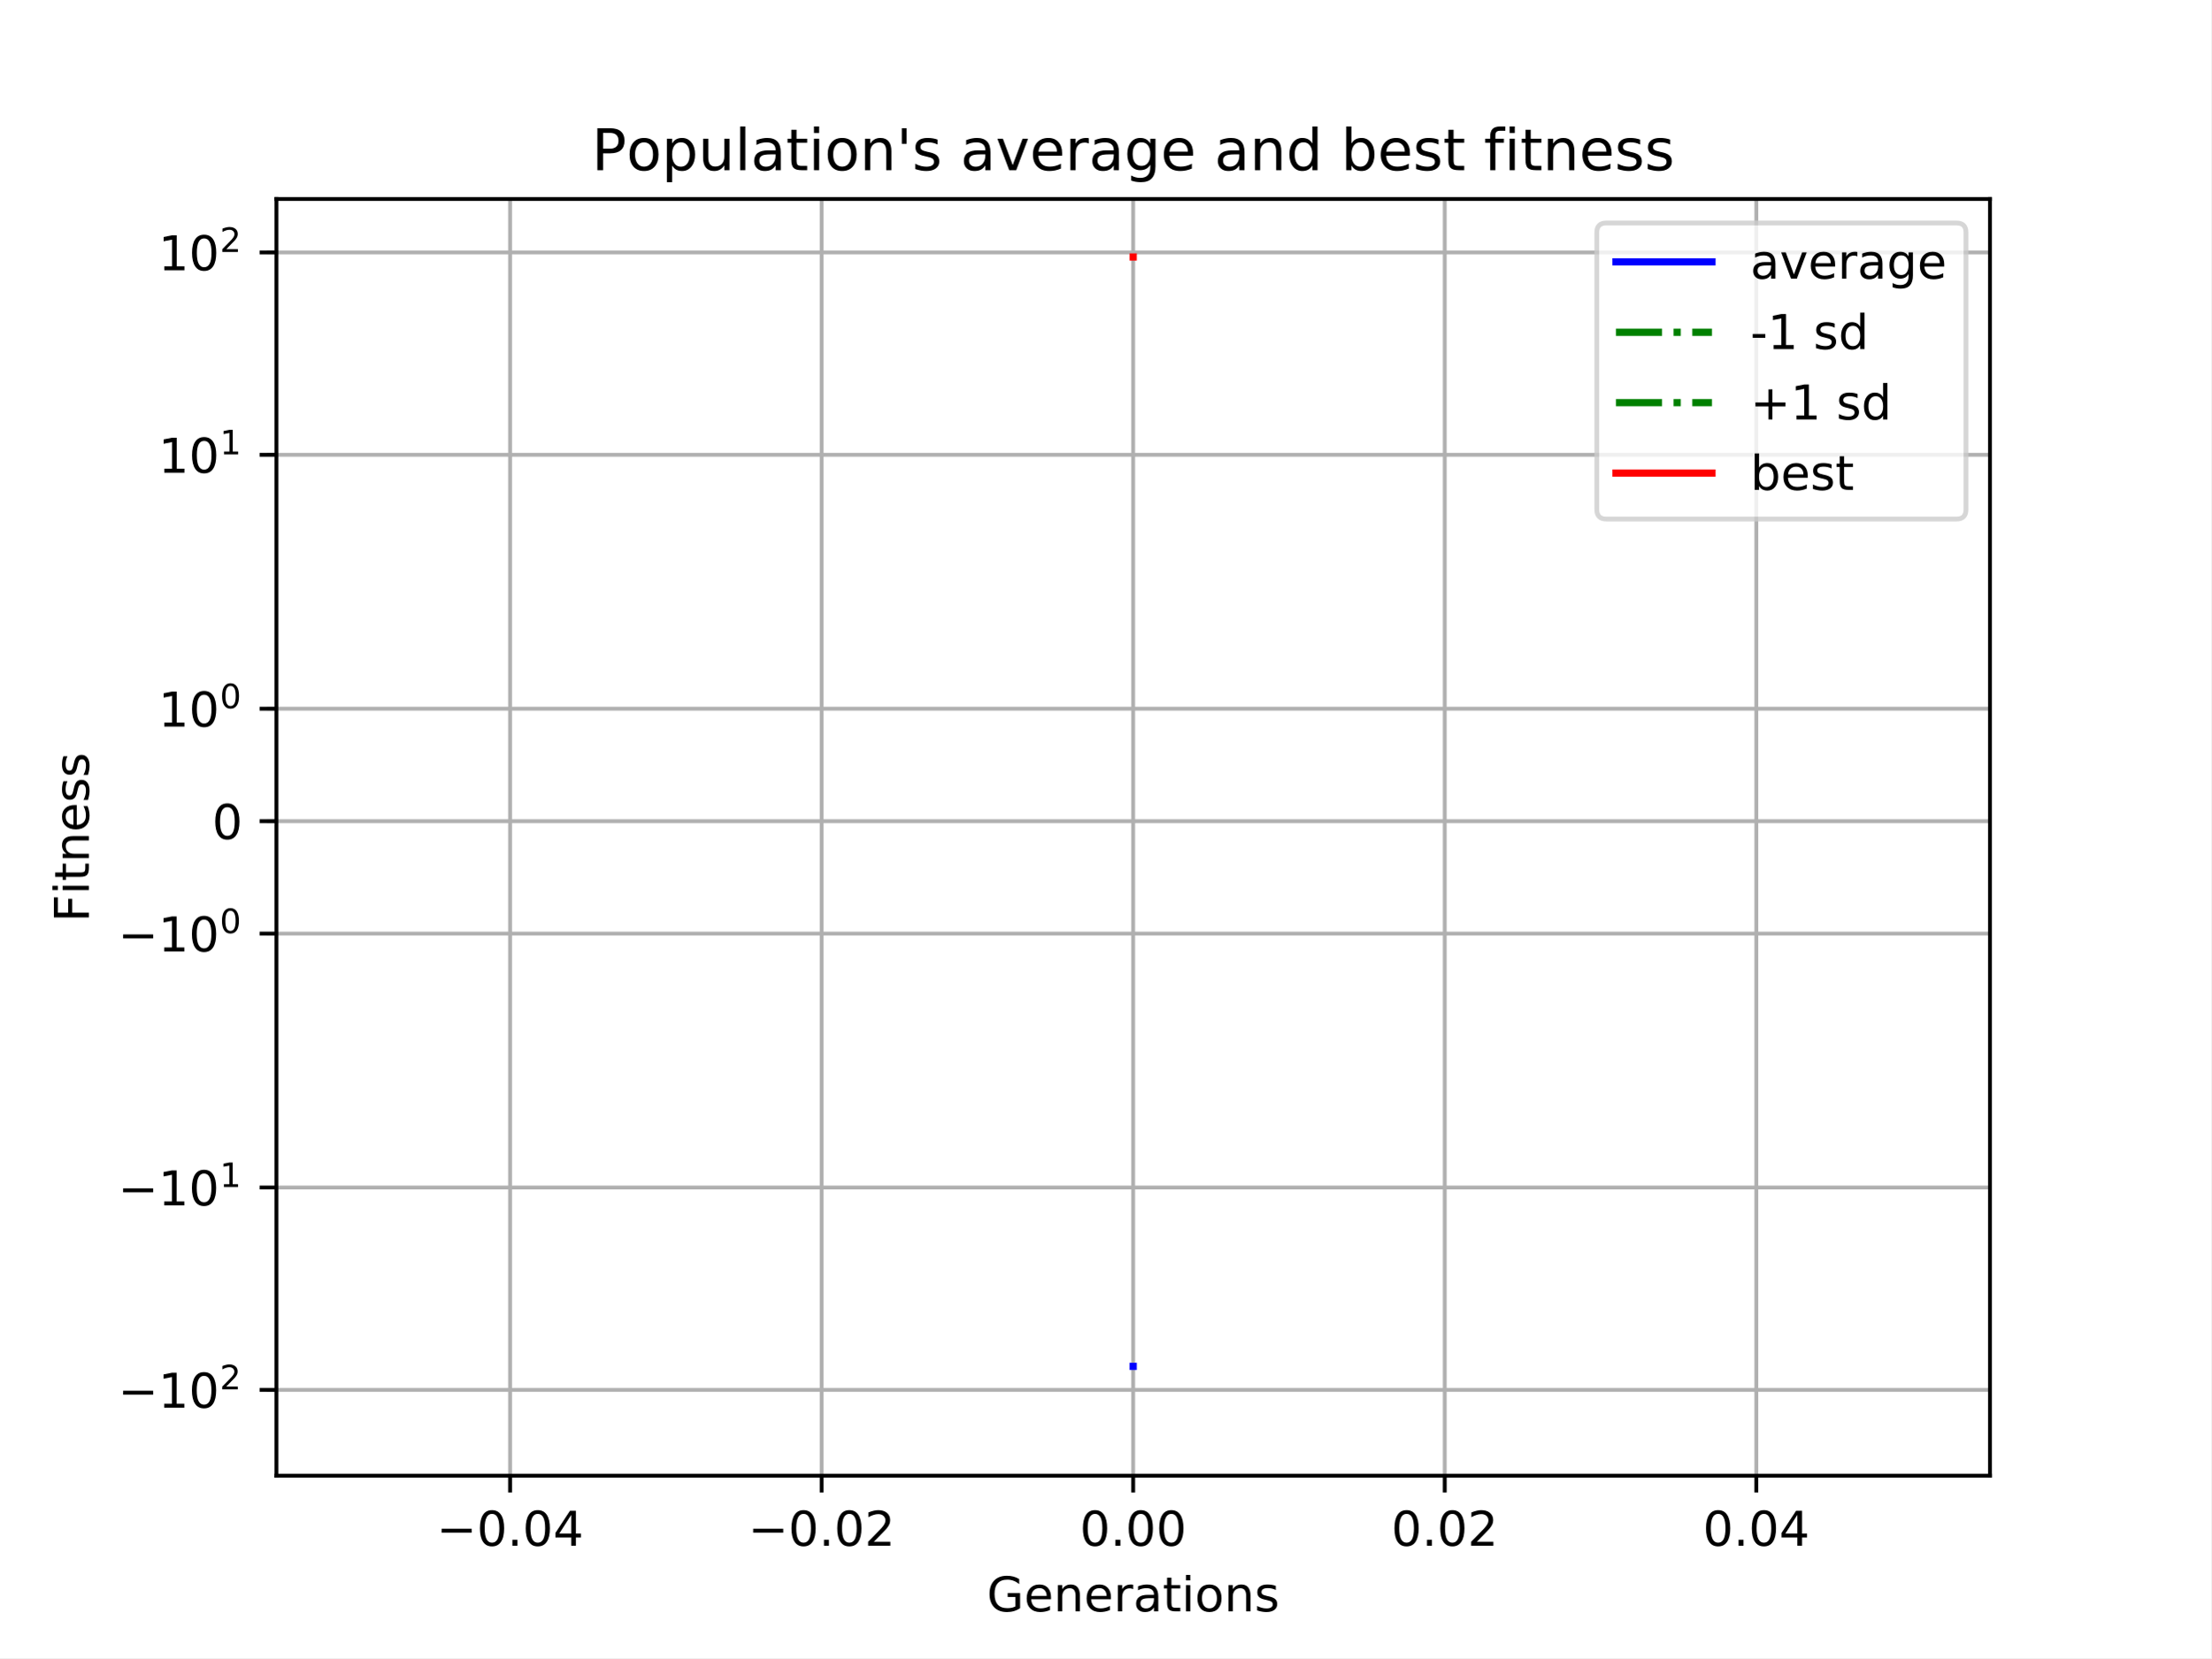
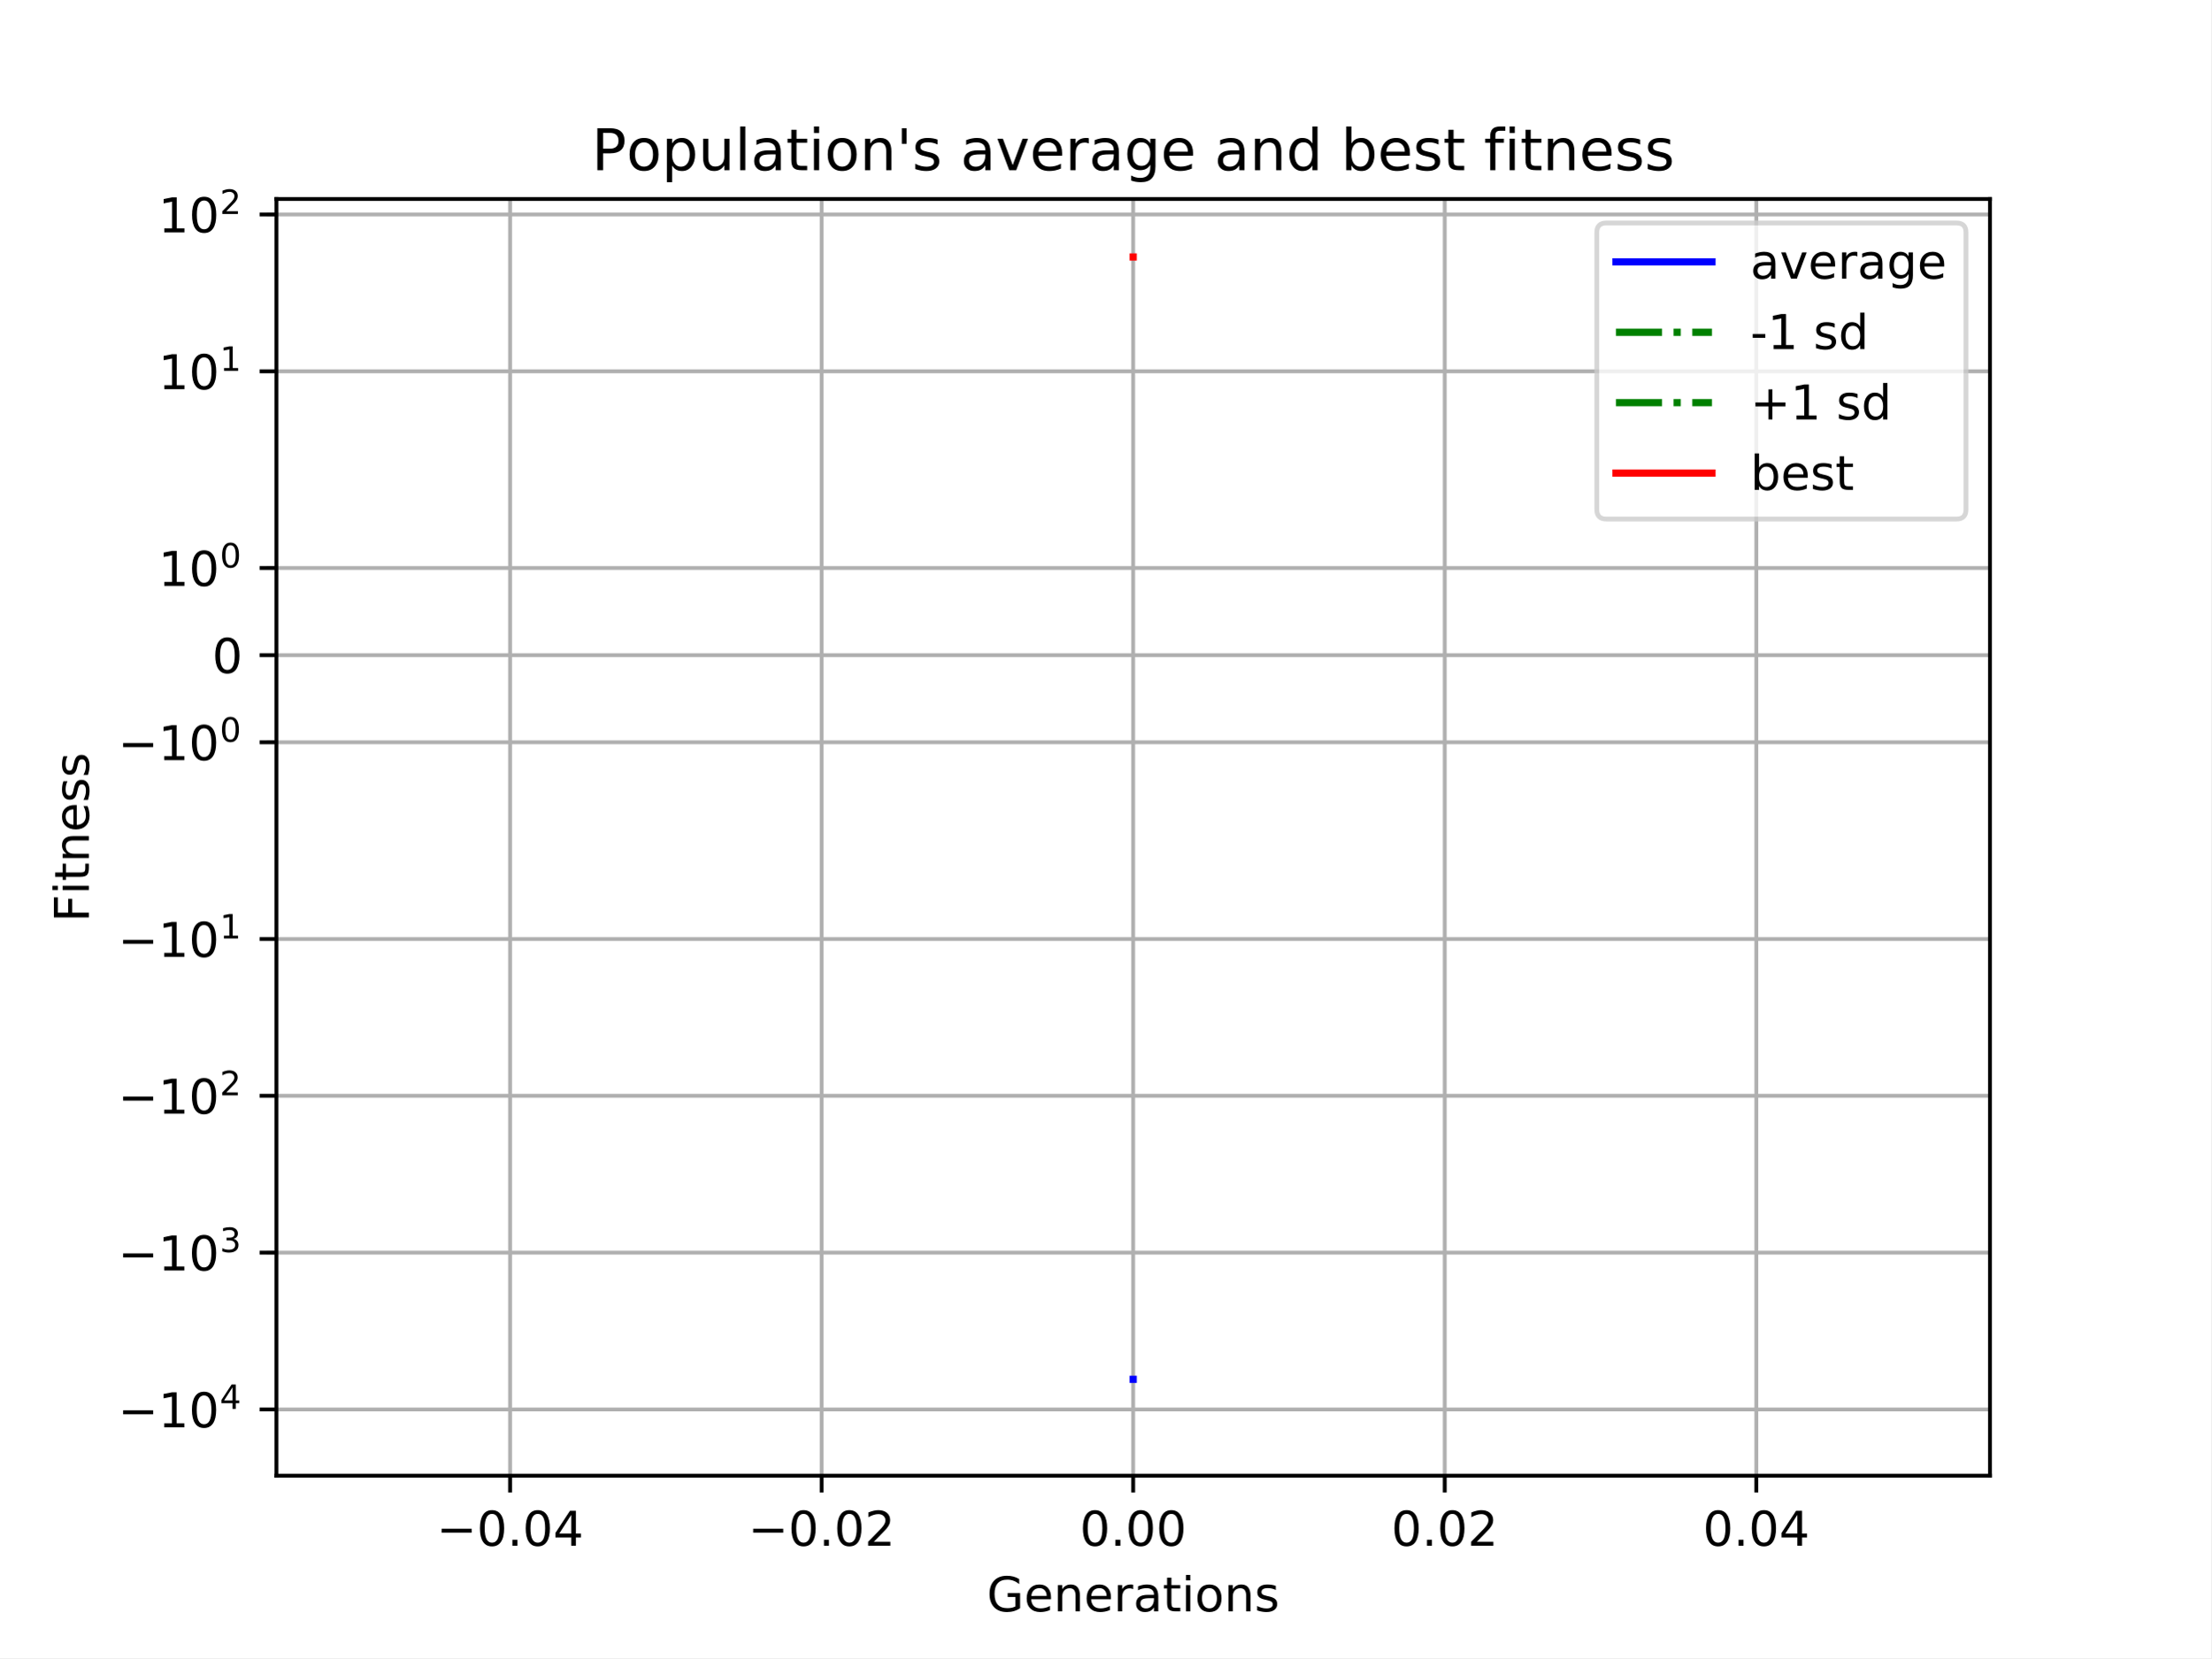
<svg xmlns="http://www.w3.org/2000/svg" xmlns:xlink="http://www.w3.org/1999/xlink" height="345.6pt" version="1.1" viewBox="0 0 460.8 345.6" width="460.8pt">
  <defs>
    <style type="text/css">
*{stroke-linecap:butt;stroke-linejoin:round;}
  </style>
  </defs>
  <g id="figure_1">
    <g id="patch_1">
      <path d="M 0 345.6  L 460.8 345.6  L 460.8 0  L 0 0  z " style="fill:#ffffff;" />
    </g>
    <g id="axes_1">
      <g id="patch_2">
        <path d="M 57.6 307.584  L 414.72 307.584  L 414.72 41.472  L 57.6 41.472  z " style="fill:#ffffff;" />
      </g>
      <g id="matplotlib.axis_1">
        <g id="xtick_1">
          <g id="line2d_1">
-             <path clip-path="url(#p32271a3a49)" d="M 106.298 307.584  L 106.298 41.472  " style="fill:none;stroke:#b0b0b0;stroke-linecap:square;stroke-width:0.8;" />
+             <path clip-path="url(#p9d038657a2)" d="M 106.298 307.584  L 106.298 41.472  " style="fill:none;stroke:#b0b0b0;stroke-linecap:square;stroke-width:0.8;" />
          </g>
          <g id="line2d_2">
            <defs>
-               <path d="M 0 0  L 0 3.5  " id="m34888867b9" style="stroke:#000000;stroke-width:0.8;" />
-             </defs>
-             <g>
-               <use style="stroke:#000000;stroke-width:0.8;" x="106.298" xlink:href="#m34888867b9" y="307.584" />
+               <path d="M 0 0  L 0 3.5  " id="m9d719c299d" style="stroke:#000000;stroke-width:0.8;" />
+             </defs>
+             <g>
+               <use style="stroke:#000000;stroke-width:0.8;" x="106.298" xlink:href="#m9d719c299d" y="307.584" />
            </g>
          </g>
          <g id="text_1">
            <defs>
              <path d="M 10.594 35.5  L 73.188 35.5  L 73.188 27.203  L 10.594 27.203  z " id="DejaVuSans-2212" />
              <path d="M 31.781 66.406  Q 24.172 66.406 20.328 58.906  Q 16.5 51.422 16.5 36.375  Q 16.5 21.391 20.328 13.891  Q 24.172 6.391 31.781 6.391  Q 39.453 6.391 43.281 13.891  Q 47.125 21.391 47.125 36.375  Q 47.125 51.422 43.281 58.906  Q 39.453 66.406 31.781 66.406  z M 31.781 74.219  Q 44.047 74.219 50.516 64.516  Q 56.984 54.828 56.984 36.375  Q 56.984 17.969 50.516 8.266  Q 44.047 -1.422 31.781 -1.422  Q 19.531 -1.422 13.062 8.266  Q 6.594 17.969 6.594 36.375  Q 6.594 54.828 13.062 64.516  Q 19.531 74.219 31.781 74.219  z " id="DejaVuSans-30" />
              <path d="M 10.688 12.406  L 21 12.406  L 21 0  L 10.688 0  z " id="DejaVuSans-2e" />
              <path d="M 37.797 64.312  L 12.891 25.391  L 37.797 25.391  z M 35.203 72.906  L 47.609 72.906  L 47.609 25.391  L 58.016 25.391  L 58.016 17.188  L 47.609 17.188  L 47.609 0  L 37.797 0  L 37.797 17.188  L 4.891 17.188  L 4.891 26.703  z " id="DejaVuSans-34" />
            </defs>
            <g transform="translate(90.97553 322.1824)scale(0.1 -0.1)">
              <use xlink:href="#DejaVuSans-2212" />
              <use x="83.789" xlink:href="#DejaVuSans-30" />
              <use x="147.412" xlink:href="#DejaVuSans-2e" />
              <use x="179.199" xlink:href="#DejaVuSans-30" />
              <use x="242.822" xlink:href="#DejaVuSans-34" />
            </g>
          </g>
        </g>
        <g id="xtick_2">
          <g id="line2d_3">
-             <path clip-path="url(#p32271a3a49)" d="M 171.229 307.584  L 171.229 41.472  " style="fill:none;stroke:#b0b0b0;stroke-linecap:square;stroke-width:0.8;" />
+             <path clip-path="url(#p9d038657a2)" d="M 171.229 307.584  L 171.229 41.472  " style="fill:none;stroke:#b0b0b0;stroke-linecap:square;stroke-width:0.8;" />
          </g>
          <g id="line2d_4">
            <g>
-               <use style="stroke:#000000;stroke-width:0.8;" x="171.229" xlink:href="#m34888867b9" y="307.584" />
+               <use style="stroke:#000000;stroke-width:0.8;" x="171.229" xlink:href="#m9d719c299d" y="307.584" />
            </g>
          </g>
          <g id="text_2">
            <defs>
              <path d="M 19.188 8.297  L 53.609 8.297  L 53.609 0  L 7.328 0  L 7.328 8.297  Q 12.938 14.109 22.625 23.891  Q 32.328 33.688 34.812 36.531  Q 39.547 41.844 41.422 45.531  Q 43.312 49.219 43.312 52.781  Q 43.312 58.594 39.234 62.25  Q 35.156 65.922 28.609 65.922  Q 23.969 65.922 18.812 64.312  Q 13.672 62.703 7.812 59.422  L 7.812 69.391  Q 13.766 71.781 18.938 73  Q 24.125 74.219 28.422 74.219  Q 39.75 74.219 46.484 68.547  Q 53.219 62.891 53.219 53.422  Q 53.219 48.922 51.531 44.891  Q 49.859 40.875 45.406 35.406  Q 44.188 33.984 37.641 27.219  Q 31.109 20.453 19.188 8.297  z " id="DejaVuSans-32" />
            </defs>
            <g transform="translate(155.9064 322.1824)scale(0.1 -0.1)">
              <use xlink:href="#DejaVuSans-2212" />
              <use x="83.789" xlink:href="#DejaVuSans-30" />
              <use x="147.412" xlink:href="#DejaVuSans-2e" />
              <use x="179.199" xlink:href="#DejaVuSans-30" />
              <use x="242.822" xlink:href="#DejaVuSans-32" />
            </g>
          </g>
        </g>
        <g id="xtick_3">
          <g id="line2d_5">
-             <path clip-path="url(#p32271a3a49)" d="M 236.16 307.584  L 236.16 41.472  " style="fill:none;stroke:#b0b0b0;stroke-linecap:square;stroke-width:0.8;" />
+             <path clip-path="url(#p9d038657a2)" d="M 236.16 307.584  L 236.16 41.472  " style="fill:none;stroke:#b0b0b0;stroke-linecap:square;stroke-width:0.8;" />
          </g>
          <g id="line2d_6">
            <g>
-               <use style="stroke:#000000;stroke-width:0.8;" x="236.16" xlink:href="#m34888867b9" y="307.584" />
+               <use style="stroke:#000000;stroke-width:0.8;" x="236.16" xlink:href="#m9d719c299d" y="307.584" />
            </g>
          </g>
          <g id="text_3">
            <g transform="translate(225.0272 322.1824)scale(0.1 -0.1)">
              <use xlink:href="#DejaVuSans-30" />
              <use x="63.623" xlink:href="#DejaVuSans-2e" />
              <use x="95.41" xlink:href="#DejaVuSans-30" />
              <use x="159.033" xlink:href="#DejaVuSans-30" />
            </g>
          </g>
        </g>
        <g id="xtick_4">
          <g id="line2d_7">
-             <path clip-path="url(#p32271a3a49)" d="M 301.091 307.584  L 301.091 41.472  " style="fill:none;stroke:#b0b0b0;stroke-linecap:square;stroke-width:0.8;" />
+             <path clip-path="url(#p9d038657a2)" d="M 301.091 307.584  L 301.091 41.472  " style="fill:none;stroke:#b0b0b0;stroke-linecap:square;stroke-width:0.8;" />
          </g>
          <g id="line2d_8">
            <g>
-               <use style="stroke:#000000;stroke-width:0.8;" x="301.091" xlink:href="#m34888867b9" y="307.584" />
+               <use style="stroke:#000000;stroke-width:0.8;" x="301.091" xlink:href="#m9d719c299d" y="307.584" />
            </g>
          </g>
          <g id="text_4">
            <g transform="translate(289.9581 322.1824)scale(0.1 -0.1)">
              <use xlink:href="#DejaVuSans-30" />
              <use x="63.623" xlink:href="#DejaVuSans-2e" />
              <use x="95.41" xlink:href="#DejaVuSans-30" />
              <use x="159.033" xlink:href="#DejaVuSans-32" />
            </g>
          </g>
        </g>
        <g id="xtick_5">
          <g id="line2d_9">
-             <path clip-path="url(#p32271a3a49)" d="M 366.022 307.584  L 366.022 41.472  " style="fill:none;stroke:#b0b0b0;stroke-linecap:square;stroke-width:0.8;" />
+             <path clip-path="url(#p9d038657a2)" d="M 366.022 307.584  L 366.022 41.472  " style="fill:none;stroke:#b0b0b0;stroke-linecap:square;stroke-width:0.8;" />
          </g>
          <g id="line2d_10">
            <g>
-               <use style="stroke:#000000;stroke-width:0.8;" x="366.022" xlink:href="#m34888867b9" y="307.584" />
+               <use style="stroke:#000000;stroke-width:0.8;" x="366.022" xlink:href="#m9d719c299d" y="307.584" />
            </g>
          </g>
          <g id="text_5">
            <g transform="translate(354.889 322.1824)scale(0.1 -0.1)">
              <use xlink:href="#DejaVuSans-30" />
              <use x="63.623" xlink:href="#DejaVuSans-2e" />
              <use x="95.41" xlink:href="#DejaVuSans-30" />
              <use x="159.033" xlink:href="#DejaVuSans-34" />
            </g>
          </g>
        </g>
        <g id="text_6">
          <defs>
            <path d="M 59.516 10.406  L 59.516 29.984  L 43.406 29.984  L 43.406 38.094  L 69.281 38.094  L 69.281 6.781  Q 63.578 2.734 56.688 0.656  Q 49.812 -1.422 42 -1.422  Q 24.906 -1.422 15.25 8.562  Q 5.609 18.562 5.609 36.375  Q 5.609 54.25 15.25 64.234  Q 24.906 74.219 42 74.219  Q 49.125 74.219 55.547 72.453  Q 61.969 70.703 67.391 67.281  L 67.391 56.781  Q 61.922 61.422 55.766 63.766  Q 49.609 66.109 42.828 66.109  Q 29.438 66.109 22.719 58.641  Q 16.016 51.172 16.016 36.375  Q 16.016 21.625 22.719 14.156  Q 29.438 6.688 42.828 6.688  Q 48.047 6.688 52.141 7.594  Q 56.25 8.5 59.516 10.406  z " id="DejaVuSans-47" />
            <path d="M 56.203 29.594  L 56.203 25.203  L 14.891 25.203  Q 15.484 15.922 20.484 11.062  Q 25.484 6.203 34.422 6.203  Q 39.594 6.203 44.453 7.469  Q 49.312 8.734 54.109 11.281  L 54.109 2.781  Q 49.266 0.734 44.188 -0.344  Q 39.109 -1.422 33.891 -1.422  Q 20.797 -1.422 13.156 6.188  Q 5.516 13.812 5.516 26.812  Q 5.516 40.234 12.766 48.109  Q 20.016 56 32.328 56  Q 43.359 56 49.781 48.891  Q 56.203 41.797 56.203 29.594  z M 47.219 32.234  Q 47.125 39.594 43.094 43.984  Q 39.062 48.391 32.422 48.391  Q 24.906 48.391 20.391 44.141  Q 15.875 39.891 15.188 32.172  z " id="DejaVuSans-65" />
            <path d="M 54.891 33.016  L 54.891 0  L 45.906 0  L 45.906 32.719  Q 45.906 40.484 42.875 44.328  Q 39.844 48.188 33.797 48.188  Q 26.516 48.188 22.312 43.547  Q 18.109 38.922 18.109 30.906  L 18.109 0  L 9.078 0  L 9.078 54.688  L 18.109 54.688  L 18.109 46.188  Q 21.344 51.125 25.703 53.562  Q 30.078 56 35.797 56  Q 45.219 56 50.047 50.172  Q 54.891 44.344 54.891 33.016  z " id="DejaVuSans-6e" />
            <path d="M 41.109 46.297  Q 39.594 47.172 37.812 47.578  Q 36.031 48 33.891 48  Q 26.266 48 22.188 43.047  Q 18.109 38.094 18.109 28.812  L 18.109 0  L 9.078 0  L 9.078 54.688  L 18.109 54.688  L 18.109 46.188  Q 20.953 51.172 25.484 53.578  Q 30.031 56 36.531 56  Q 37.453 56 38.578 55.875  Q 39.703 55.766 41.062 55.516  z " id="DejaVuSans-72" />
            <path d="M 34.281 27.484  Q 23.391 27.484 19.188 25  Q 14.984 22.516 14.984 16.5  Q 14.984 11.719 18.141 8.906  Q 21.297 6.109 26.703 6.109  Q 34.188 6.109 38.703 11.406  Q 43.219 16.703 43.219 25.484  L 43.219 27.484  z M 52.203 31.203  L 52.203 0  L 43.219 0  L 43.219 8.297  Q 40.141 3.328 35.547 0.953  Q 30.953 -1.422 24.312 -1.422  Q 15.922 -1.422 10.953 3.297  Q 6 8.016 6 15.922  Q 6 25.141 12.172 29.828  Q 18.359 34.516 30.609 34.516  L 43.219 34.516  L 43.219 35.406  Q 43.219 41.609 39.141 45  Q 35.062 48.391 27.688 48.391  Q 23 48.391 18.547 47.266  Q 14.109 46.141 10.016 43.891  L 10.016 52.203  Q 14.938 54.109 19.578 55.047  Q 24.219 56 28.609 56  Q 40.484 56 46.344 49.844  Q 52.203 43.703 52.203 31.203  z " id="DejaVuSans-61" />
            <path d="M 18.312 70.219  L 18.312 54.688  L 36.812 54.688  L 36.812 47.703  L 18.312 47.703  L 18.312 18.016  Q 18.312 11.328 20.141 9.422  Q 21.969 7.516 27.594 7.516  L 36.812 7.516  L 36.812 0  L 27.594 0  Q 17.188 0 13.234 3.875  Q 9.281 7.766 9.281 18.016  L 9.281 47.703  L 2.688 47.703  L 2.688 54.688  L 9.281 54.688  L 9.281 70.219  z " id="DejaVuSans-74" />
            <path d="M 9.422 54.688  L 18.406 54.688  L 18.406 0  L 9.422 0  z M 9.422 75.984  L 18.406 75.984  L 18.406 64.594  L 9.422 64.594  z " id="DejaVuSans-69" />
            <path d="M 30.609 48.391  Q 23.391 48.391 19.188 42.75  Q 14.984 37.109 14.984 27.297  Q 14.984 17.484 19.156 11.844  Q 23.344 6.203 30.609 6.203  Q 37.797 6.203 41.984 11.859  Q 46.188 17.531 46.188 27.297  Q 46.188 37.016 41.984 42.703  Q 37.797 48.391 30.609 48.391  z M 30.609 56  Q 42.328 56 49.016 48.375  Q 55.719 40.766 55.719 27.297  Q 55.719 13.875 49.016 6.219  Q 42.328 -1.422 30.609 -1.422  Q 18.844 -1.422 12.172 6.219  Q 5.516 13.875 5.516 27.297  Q 5.516 40.766 12.172 48.375  Q 18.844 56 30.609 56  z " id="DejaVuSans-6f" />
            <path d="M 44.281 53.078  L 44.281 44.578  Q 40.484 46.531 36.375 47.5  Q 32.281 48.484 27.875 48.484  Q 21.188 48.484 17.844 46.438  Q 14.5 44.391 14.5 40.281  Q 14.5 37.156 16.891 35.375  Q 19.281 33.594 26.516 31.984  L 29.594 31.297  Q 39.156 29.25 43.188 25.516  Q 47.219 21.781 47.219 15.094  Q 47.219 7.469 41.188 3.016  Q 35.156 -1.422 24.609 -1.422  Q 20.219 -1.422 15.453 -0.562  Q 10.688 0.297 5.422 2  L 5.422 11.281  Q 10.406 8.688 15.234 7.391  Q 20.062 6.109 24.812 6.109  Q 31.156 6.109 34.562 8.281  Q 37.984 10.453 37.984 14.406  Q 37.984 18.062 35.516 20.016  Q 33.062 21.969 24.703 23.781  L 21.578 24.516  Q 13.234 26.266 9.516 29.906  Q 5.812 33.547 5.812 39.891  Q 5.812 47.609 11.281 51.797  Q 16.75 56 26.812 56  Q 31.781 56 36.172 55.266  Q 40.578 54.547 44.281 53.078  z " id="DejaVuSans-73" />
          </defs>
          <g transform="translate(205.6623 335.8606)scale(0.1 -0.1)">
            <use xlink:href="#DejaVuSans-47" />
            <use x="77.49" xlink:href="#DejaVuSans-65" />
            <use x="139.014" xlink:href="#DejaVuSans-6e" />
            <use x="202.393" xlink:href="#DejaVuSans-65" />
            <use x="263.916" xlink:href="#DejaVuSans-72" />
            <use x="305.029" xlink:href="#DejaVuSans-61" />
            <use x="366.309" xlink:href="#DejaVuSans-74" />
            <use x="405.518" xlink:href="#DejaVuSans-69" />
            <use x="433.301" xlink:href="#DejaVuSans-6f" />
            <use x="494.482" xlink:href="#DejaVuSans-6e" />
            <use x="557.861" xlink:href="#DejaVuSans-73" />
          </g>
        </g>
      </g>
      <g id="matplotlib.axis_2">
        <g id="ytick_1">
          <g id="line2d_11">
-             <path clip-path="url(#p32271a3a49)" d="M 57.6 289.696  L 414.72 289.696  " style="fill:none;stroke:#b0b0b0;stroke-linecap:square;stroke-width:0.8;" />
+             <path clip-path="url(#p9d038657a2)" d="M 57.6 293.771  L 414.72 293.771  " style="fill:none;stroke:#b0b0b0;stroke-linecap:square;stroke-width:0.8;" />
          </g>
          <g id="line2d_12">
            <defs>
-               <path d="M 0 0  L -3.5 0  " id="m2265112b17" style="stroke:#000000;stroke-width:0.8;" />
-             </defs>
-             <g>
-               <use style="stroke:#000000;stroke-width:0.8;" x="57.6" xlink:href="#m2265112b17" y="289.696" />
+               <path d="M 0 0  L -3.5 0  " id="mcde8882b2c" style="stroke:#000000;stroke-width:0.8;" />
+             </defs>
+             <g>
+               <use style="stroke:#000000;stroke-width:0.8;" x="57.6" xlink:href="#mcde8882b2c" y="293.771" />
            </g>
          </g>
          <g id="text_7">
            <defs>
              <path d="M 12.406 8.297  L 28.516 8.297  L 28.516 63.922  L 10.984 60.406  L 10.984 69.391  L 28.422 72.906  L 38.281 72.906  L 38.281 8.297  L 54.391 8.297  L 54.391 0  L 12.406 0  z " id="DejaVuSans-31" />
            </defs>
-             <g transform="translate(24.6 293.4948)scale(0.1 -0.1)">
+             <g transform="translate(24.6 297.5698)scale(0.1 -0.1)">
+               <use transform="translate(0 0.684375)" xlink:href="#DejaVuSans-2212" />
+               <use transform="translate(83.78906 0.684375)" xlink:href="#DejaVuSans-31" />
+               <use transform="translate(147.4121 0.684375)" xlink:href="#DejaVuSans-30" />
+               <use transform="translate(211.9922 38.96563)scale(0.7)" xlink:href="#DejaVuSans-34" />
+             </g>
+           </g>
+         </g>
+         <g id="ytick_2">
+           <g id="line2d_13">
+             <path clip-path="url(#p9d038657a2)" d="M 57.6 261.085  L 414.72 261.085  " style="fill:none;stroke:#b0b0b0;stroke-linecap:square;stroke-width:0.8;" />
+           </g>
+           <g id="line2d_14">
+             <g>
+               <use style="stroke:#000000;stroke-width:0.8;" x="57.6" xlink:href="#mcde8882b2c" y="261.085" />
+             </g>
+           </g>
+           <g id="text_8">
+             <defs>
+               <path d="M 40.578 39.312  Q 47.656 37.797 51.625 33  Q 55.609 28.219 55.609 21.188  Q 55.609 10.406 48.188 4.484  Q 40.766 -1.422 27.094 -1.422  Q 22.516 -1.422 17.656 -0.516  Q 12.797 0.391 7.625 2.203  L 7.625 11.719  Q 11.719 9.328 16.594 8.109  Q 21.484 6.891 26.812 6.891  Q 36.078 6.891 40.938 10.547  Q 45.797 14.203 45.797 21.188  Q 45.797 27.641 41.281 31.266  Q 36.766 34.906 28.719 34.906  L 20.219 34.906  L 20.219 43.016  L 29.109 43.016  Q 36.375 43.016 40.234 45.922  Q 44.094 48.828 44.094 54.297  Q 44.094 59.906 40.109 62.906  Q 36.141 65.922 28.719 65.922  Q 24.656 65.922 20.016 65.031  Q 15.375 64.156 9.812 62.312  L 9.812 71.094  Q 15.438 72.656 20.344 73.438  Q 25.25 74.219 29.594 74.219  Q 40.828 74.219 47.359 69.109  Q 53.906 64.016 53.906 55.328  Q 53.906 49.266 50.438 45.094  Q 46.969 40.922 40.578 39.312  z " id="DejaVuSans-33" />
+             </defs>
+             <g transform="translate(24.6 264.8843)scale(0.1 -0.1)">
+               <use transform="translate(0 0.765625)" xlink:href="#DejaVuSans-2212" />
+               <use transform="translate(83.78906 0.765625)" xlink:href="#DejaVuSans-31" />
+               <use transform="translate(147.4121 0.765625)" xlink:href="#DejaVuSans-30" />
+               <use transform="translate(211.9922 39.04688)scale(0.7)" xlink:href="#DejaVuSans-33" />
+             </g>
+           </g>
+         </g>
+         <g id="ytick_3">
+           <g id="line2d_15">
+             <path clip-path="url(#p9d038657a2)" d="M 57.6 228.4  L 414.72 228.4  " style="fill:none;stroke:#b0b0b0;stroke-linecap:square;stroke-width:0.8;" />
+           </g>
+           <g id="line2d_16">
+             <g>
+               <use style="stroke:#000000;stroke-width:0.8;" x="57.6" xlink:href="#mcde8882b2c" y="228.4" />
+             </g>
+           </g>
+           <g id="text_9">
+             <g transform="translate(24.6 232.1988)scale(0.1 -0.1)">
              <use transform="translate(0 0.765625)" xlink:href="#DejaVuSans-2212" />
              <use transform="translate(83.78906 0.765625)" xlink:href="#DejaVuSans-31" />
              <use transform="translate(147.4121 0.765625)" xlink:href="#DejaVuSans-30" />
              <use transform="translate(211.9922 39.04688)scale(0.7)" xlink:href="#DejaVuSans-32" />
            </g>
          </g>
        </g>
-         <g id="ytick_2">
-           <g id="line2d_13">
-             <path clip-path="url(#p32271a3a49)" d="M 57.6 247.51  L 414.72 247.51  " style="fill:none;stroke:#b0b0b0;stroke-linecap:square;stroke-width:0.8;" />
-           </g>
-           <g id="line2d_14">
-             <g>
-               <use style="stroke:#000000;stroke-width:0.8;" x="57.6" xlink:href="#m2265112b17" y="247.51" />
-             </g>
-           </g>
-           <g id="text_8">
-             <g transform="translate(24.6 251.3097)scale(0.1 -0.1)">
+         <g id="ytick_4">
+           <g id="line2d_17">
+             <path clip-path="url(#p9d038657a2)" d="M 57.6 195.714  L 414.72 195.714  " style="fill:none;stroke:#b0b0b0;stroke-linecap:square;stroke-width:0.8;" />
+           </g>
+           <g id="line2d_18">
+             <g>
+               <use style="stroke:#000000;stroke-width:0.8;" x="57.6" xlink:href="#mcde8882b2c" y="195.714" />
+             </g>
+           </g>
+           <g id="text_10">
+             <g transform="translate(24.6 199.5133)scale(0.1 -0.1)">
              <use transform="translate(0 0.684375)" xlink:href="#DejaVuSans-2212" />
              <use transform="translate(83.78906 0.684375)" xlink:href="#DejaVuSans-31" />
              <use transform="translate(147.4121 0.684375)" xlink:href="#DejaVuSans-30" />
              <use transform="translate(211.9922 38.96563)scale(0.7)" xlink:href="#DejaVuSans-31" />
            </g>
          </g>
        </g>
-         <g id="ytick_3">
-           <g id="line2d_15">
-             <path clip-path="url(#p32271a3a49)" d="M 57.6 194.588  L 414.72 194.588  " style="fill:none;stroke:#b0b0b0;stroke-linecap:square;stroke-width:0.8;" />
-           </g>
-           <g id="line2d_16">
-             <g>
-               <use style="stroke:#000000;stroke-width:0.8;" x="57.6" xlink:href="#m2265112b17" y="194.588" />
-             </g>
-           </g>
-           <g id="text_9">
-             <g transform="translate(24.6 198.3874)scale(0.1 -0.1)">
+         <g id="ytick_5">
+           <g id="line2d_19">
+             <path clip-path="url(#p9d038657a2)" d="M 57.6 154.709  L 414.72 154.709  " style="fill:none;stroke:#b0b0b0;stroke-linecap:square;stroke-width:0.8;" />
+           </g>
+           <g id="line2d_20">
+             <g>
+               <use style="stroke:#000000;stroke-width:0.8;" x="57.6" xlink:href="#mcde8882b2c" y="154.709" />
+             </g>
+           </g>
+           <g id="text_11">
+             <g transform="translate(24.6 158.5085)scale(0.1 -0.1)">
              <use transform="translate(0 0.765625)" xlink:href="#DejaVuSans-2212" />
              <use transform="translate(83.78906 0.765625)" xlink:href="#DejaVuSans-31" />
              <use transform="translate(147.4121 0.765625)" xlink:href="#DejaVuSans-30" />
              <use transform="translate(211.9922 39.04688)scale(0.7)" xlink:href="#DejaVuSans-30" />
            </g>
          </g>
        </g>
-         <g id="ytick_4">
-           <g id="line2d_17">
-             <path clip-path="url(#p32271a3a49)" d="M 57.6 171.152  L 414.72 171.152  " style="fill:none;stroke:#b0b0b0;stroke-linecap:square;stroke-width:0.8;" />
-           </g>
-           <g id="line2d_18">
-             <g>
-               <use style="stroke:#000000;stroke-width:0.8;" x="57.6" xlink:href="#m2265112b17" y="171.152" />
-             </g>
-           </g>
-           <g id="text_10">
-             <g transform="translate(44.2 174.9512)scale(0.1 -0.1)">
+         <g id="ytick_6">
+           <g id="line2d_21">
+             <path clip-path="url(#p9d038657a2)" d="M 57.6 136.551  L 414.72 136.551  " style="fill:none;stroke:#b0b0b0;stroke-linecap:square;stroke-width:0.8;" />
+           </g>
+           <g id="line2d_22">
+             <g>
+               <use style="stroke:#000000;stroke-width:0.8;" x="57.6" xlink:href="#mcde8882b2c" y="136.551" />
+             </g>
+           </g>
+           <g id="text_12">
+             <g transform="translate(44.2 140.3499)scale(0.1 -0.1)">
              <use transform="translate(0 0.78125)" xlink:href="#DejaVuSans-30" />
            </g>
          </g>
        </g>
-         <g id="ytick_5">
-           <g id="line2d_19">
-             <path clip-path="url(#p32271a3a49)" d="M 57.6 147.716  L 414.72 147.716  " style="fill:none;stroke:#b0b0b0;stroke-linecap:square;stroke-width:0.8;" />
-           </g>
-           <g id="line2d_20">
-             <g>
-               <use style="stroke:#000000;stroke-width:0.8;" x="57.6" xlink:href="#m2265112b17" y="147.716" />
-             </g>
-           </g>
-           <g id="text_11">
-             <g transform="translate(33 151.515)scale(0.1 -0.1)">
+         <g id="ytick_7">
+           <g id="line2d_23">
+             <path clip-path="url(#p9d038657a2)" d="M 57.6 118.392  L 414.72 118.392  " style="fill:none;stroke:#b0b0b0;stroke-linecap:square;stroke-width:0.8;" />
+           </g>
+           <g id="line2d_24">
+             <g>
+               <use style="stroke:#000000;stroke-width:0.8;" x="57.6" xlink:href="#mcde8882b2c" y="118.392" />
+             </g>
+           </g>
+           <g id="text_13">
+             <g transform="translate(33 122.1912)scale(0.1 -0.1)">
              <use transform="translate(0 0.765625)" xlink:href="#DejaVuSans-31" />
              <use transform="translate(63.62305 0.765625)" xlink:href="#DejaVuSans-30" />
              <use transform="translate(128.2031 39.04688)scale(0.7)" xlink:href="#DejaVuSans-30" />
            </g>
          </g>
        </g>
-         <g id="ytick_6">
-           <g id="line2d_21">
-             <path clip-path="url(#p32271a3a49)" d="M 57.6 94.794  L 414.72 94.794  " style="fill:none;stroke:#b0b0b0;stroke-linecap:square;stroke-width:0.8;" />
-           </g>
-           <g id="line2d_22">
-             <g>
-               <use style="stroke:#000000;stroke-width:0.8;" x="57.6" xlink:href="#m2265112b17" y="94.794" />
-             </g>
-           </g>
-           <g id="text_12">
-             <g transform="translate(33 98.59274)scale(0.1 -0.1)">
+         <g id="ytick_8">
+           <g id="line2d_25">
+             <path clip-path="url(#p9d038657a2)" d="M 57.6 77.387  L 414.72 77.387  " style="fill:none;stroke:#b0b0b0;stroke-linecap:square;stroke-width:0.8;" />
+           </g>
+           <g id="line2d_26">
+             <g>
+               <use style="stroke:#000000;stroke-width:0.8;" x="57.6" xlink:href="#mcde8882b2c" y="77.387" />
+             </g>
+           </g>
+           <g id="text_14">
+             <g transform="translate(33 81.18642)scale(0.1 -0.1)">
              <use transform="translate(0 0.684375)" xlink:href="#DejaVuSans-31" />
              <use transform="translate(63.62305 0.684375)" xlink:href="#DejaVuSans-30" />
              <use transform="translate(128.2031 38.96563)scale(0.7)" xlink:href="#DejaVuSans-31" />
            </g>
          </g>
        </g>
-         <g id="ytick_7">
-           <g id="line2d_23">
-             <path clip-path="url(#p32271a3a49)" d="M 57.6 52.608  L 414.72 52.608  " style="fill:none;stroke:#b0b0b0;stroke-linecap:square;stroke-width:0.8;" />
-           </g>
-           <g id="line2d_24">
-             <g>
-               <use style="stroke:#000000;stroke-width:0.8;" x="57.6" xlink:href="#m2265112b17" y="52.608" />
-             </g>
-           </g>
-           <g id="text_13">
-             <g transform="translate(33 56.40762)scale(0.1 -0.1)">
+         <g id="ytick_9">
+           <g id="line2d_27">
+             <path clip-path="url(#p9d038657a2)" d="M 57.6 44.702  L 414.72 44.702  " style="fill:none;stroke:#b0b0b0;stroke-linecap:square;stroke-width:0.8;" />
+           </g>
+           <g id="line2d_28">
+             <g>
+               <use style="stroke:#000000;stroke-width:0.8;" x="57.6" xlink:href="#mcde8882b2c" y="44.702" />
+             </g>
+           </g>
+           <g id="text_15">
+             <g transform="translate(33 48.5009)scale(0.1 -0.1)">
              <use transform="translate(0 0.765625)" xlink:href="#DejaVuSans-31" />
              <use transform="translate(63.62305 0.765625)" xlink:href="#DejaVuSans-30" />
              <use transform="translate(128.2031 39.04688)scale(0.7)" xlink:href="#DejaVuSans-32" />
            </g>
          </g>
        </g>
-         <g id="ytick_8">
-           <g id="line2d_25">
-             <defs>
-               <path d="M 0 0  L -2 0  " id="md91e29a576" style="stroke:#000000;stroke-width:0.6;" />
-             </defs>
-             <g>
-               <use style="stroke:#000000;stroke-width:0.6;" x="57.6" xlink:href="#md91e29a576" y="289.696" />
-             </g>
-           </g>
-         </g>
-         <g id="ytick_9">
-           <g id="line2d_26">
-             <g>
-               <use style="stroke:#000000;stroke-width:0.6;" x="57.6" xlink:href="#md91e29a576" y="247.51" />
-             </g>
-           </g>
-         </g>
        <g id="ytick_10">
-           <g id="line2d_27">
-             <g>
-               <use style="stroke:#000000;stroke-width:0.6;" x="57.6" xlink:href="#md91e29a576" y="194.588" />
+           <g id="line2d_29">
+             <defs>
+               <path d="M 0 0  L -2 0  " id="ma07c8db38c" style="stroke:#000000;stroke-width:0.6;" />
+             </defs>
+             <g>
+               <use style="stroke:#000000;stroke-width:0.6;" x="57.6" xlink:href="#ma07c8db38c" y="293.771" />
            </g>
          </g>
        </g>
        <g id="ytick_11">
-           <g id="line2d_28">
-             <g>
-               <use style="stroke:#000000;stroke-width:0.6;" x="57.6" xlink:href="#md91e29a576" y="171.152" />
+           <g id="line2d_30">
+             <g>
+               <use style="stroke:#000000;stroke-width:0.6;" x="57.6" xlink:href="#ma07c8db38c" y="261.085" />
            </g>
          </g>
        </g>
        <g id="ytick_12">
-           <g id="line2d_29">
-             <g>
-               <use style="stroke:#000000;stroke-width:0.6;" x="57.6" xlink:href="#md91e29a576" y="147.716" />
+           <g id="line2d_31">
+             <g>
+               <use style="stroke:#000000;stroke-width:0.6;" x="57.6" xlink:href="#ma07c8db38c" y="228.4" />
            </g>
          </g>
        </g>
        <g id="ytick_13">
-           <g id="line2d_30">
-             <g>
-               <use style="stroke:#000000;stroke-width:0.6;" x="57.6" xlink:href="#md91e29a576" y="94.794" />
+           <g id="line2d_32">
+             <g>
+               <use style="stroke:#000000;stroke-width:0.6;" x="57.6" xlink:href="#ma07c8db38c" y="195.714" />
            </g>
          </g>
        </g>
        <g id="ytick_14">
-           <g id="line2d_31">
-             <g>
-               <use style="stroke:#000000;stroke-width:0.6;" x="57.6" xlink:href="#md91e29a576" y="52.608" />
-             </g>
-           </g>
-         </g>
-         <g id="text_14">
+           <g id="line2d_33">
+             <g>
+               <use style="stroke:#000000;stroke-width:0.6;" x="57.6" xlink:href="#ma07c8db38c" y="154.709" />
+             </g>
+           </g>
+         </g>
+         <g id="ytick_15">
+           <g id="line2d_34">
+             <g>
+               <use style="stroke:#000000;stroke-width:0.6;" x="57.6" xlink:href="#ma07c8db38c" y="136.551" />
+             </g>
+           </g>
+         </g>
+         <g id="ytick_16">
+           <g id="line2d_35">
+             <g>
+               <use style="stroke:#000000;stroke-width:0.6;" x="57.6" xlink:href="#ma07c8db38c" y="118.392" />
+             </g>
+           </g>
+         </g>
+         <g id="ytick_17">
+           <g id="line2d_36">
+             <g>
+               <use style="stroke:#000000;stroke-width:0.6;" x="57.6" xlink:href="#ma07c8db38c" y="77.387" />
+             </g>
+           </g>
+         </g>
+         <g id="ytick_18">
+           <g id="line2d_37">
+             <g>
+               <use style="stroke:#000000;stroke-width:0.6;" x="57.6" xlink:href="#ma07c8db38c" y="44.702" />
+             </g>
+           </g>
+         </g>
+         <g id="text_16">
          <defs>
            <path d="M 9.812 72.906  L 51.703 72.906  L 51.703 64.594  L 19.672 64.594  L 19.672 43.109  L 48.578 43.109  L 48.578 34.812  L 19.672 34.812  L 19.672 0  L 9.812 0  z " id="DejaVuSans-46" />
          </defs>
          <g transform="translate(18.52031 192.2022)rotate(-90)scale(0.1 -0.1)">
            <use xlink:href="#DejaVuSans-46" />
            <use x="57.41" xlink:href="#DejaVuSans-69" />
            <use x="85.193" xlink:href="#DejaVuSans-74" />
            <use x="124.402" xlink:href="#DejaVuSans-6e" />
            <use x="187.781" xlink:href="#DejaVuSans-65" />
            <use x="249.305" xlink:href="#DejaVuSans-73" />
            <use x="301.404" xlink:href="#DejaVuSans-73" />
          </g>
        </g>
      </g>
-       <g id="line2d_32">
-         <path clip-path="url(#p32271a3a49)" d="M 236.16 284.796  " style="fill:none;stroke:#0000ff;stroke-linecap:square;stroke-width:1.5;" />
-       </g>
-       <g id="line2d_33">
-         <path clip-path="url(#p32271a3a49)" d="M 236.16 295.488  " style="fill:none;stroke:#008000;stroke-dasharray:9.6,2.4,1.5,2.4;stroke-dashoffset:0;stroke-width:1.5;" />
-       </g>
-       <g id="line2d_34">
-         <path clip-path="url(#p32271a3a49)" d="M 236.16 255.985  " style="fill:none;stroke:#008000;stroke-dasharray:9.6,2.4,1.5,2.4;stroke-dashoffset:0;stroke-width:1.5;" />
-       </g>
-       <g id="line2d_35">
-         <path clip-path="url(#p32271a3a49)" d="M 236.16 53.568  " style="fill:none;stroke:#ff0000;stroke-linecap:square;stroke-width:1.5;" />
+       <g id="line2d_38">
+         <path clip-path="url(#p9d038657a2)" d="M 236.16 287.488  " style="fill:none;stroke:#0000ff;stroke-linecap:square;stroke-width:1.5;" />
+       </g>
+       <g id="line2d_39">
+         <path clip-path="url(#p9d038657a2)" d="M 236.16 295.488  " style="fill:none;stroke:#008000;stroke-dasharray:9.6,2.4,1.5,2.4;stroke-dashoffset:0;stroke-width:1.5;" />
+       </g>
+       <g id="line2d_40">
+         <path clip-path="url(#p9d038657a2)" d="M 236.16 267.414  " style="fill:none;stroke:#008000;stroke-dasharray:9.6,2.4,1.5,2.4;stroke-dashoffset:0;stroke-width:1.5;" />
+       </g>
+       <g id="line2d_41">
+         <path clip-path="url(#p9d038657a2)" d="M 236.16 53.568  " style="fill:none;stroke:#ff0000;stroke-linecap:square;stroke-width:1.5;" />
      </g>
      <g id="patch_3">
        <path d="M 57.6 307.584  L 57.6 41.472  " style="fill:none;stroke:#000000;stroke-linecap:square;stroke-linejoin:miter;stroke-width:0.8;" />
      </g>
      <g id="patch_4">
        <path d="M 414.72 307.584  L 414.72 41.472  " style="fill:none;stroke:#000000;stroke-linecap:square;stroke-linejoin:miter;stroke-width:0.8;" />
      </g>
      <g id="patch_5">
        <path d="M 57.6 307.584  L 414.72 307.584  " style="fill:none;stroke:#000000;stroke-linecap:square;stroke-linejoin:miter;stroke-width:0.8;" />
      </g>
      <g id="patch_6">
        <path d="M 57.6 41.472  L 414.72 41.472  " style="fill:none;stroke:#000000;stroke-linecap:square;stroke-linejoin:miter;stroke-width:0.8;" />
      </g>
-       <g id="text_15">
+       <g id="text_17">
        <defs>
          <path d="M 19.672 64.797  L 19.672 37.406  L 32.078 37.406  Q 38.969 37.406 42.719 40.969  Q 46.484 44.531 46.484 51.125  Q 46.484 57.672 42.719 61.234  Q 38.969 64.797 32.078 64.797  z M 9.812 72.906  L 32.078 72.906  Q 44.344 72.906 50.609 67.359  Q 56.891 61.812 56.891 51.125  Q 56.891 40.328 50.609 34.812  Q 44.344 29.297 32.078 29.297  L 19.672 29.297  L 19.672 0  L 9.812 0  z " id="DejaVuSans-50" />
          <path d="M 18.109 8.203  L 18.109 -20.797  L 9.078 -20.797  L 9.078 54.688  L 18.109 54.688  L 18.109 46.391  Q 20.953 51.266 25.266 53.625  Q 29.594 56 35.594 56  Q 45.562 56 51.781 48.094  Q 58.016 40.188 58.016 27.297  Q 58.016 14.406 51.781 6.484  Q 45.562 -1.422 35.594 -1.422  Q 29.594 -1.422 25.266 0.953  Q 20.953 3.328 18.109 8.203  z M 48.688 27.297  Q 48.688 37.203 44.609 42.844  Q 40.531 48.484 33.406 48.484  Q 26.266 48.484 22.188 42.844  Q 18.109 37.203 18.109 27.297  Q 18.109 17.391 22.188 11.75  Q 26.266 6.109 33.406 6.109  Q 40.531 6.109 44.609 11.75  Q 48.688 17.391 48.688 27.297  z " id="DejaVuSans-70" />
          <path d="M 8.5 21.578  L 8.5 54.688  L 17.484 54.688  L 17.484 21.922  Q 17.484 14.156 20.5 10.266  Q 23.531 6.391 29.594 6.391  Q 36.859 6.391 41.078 11.031  Q 45.312 15.672 45.312 23.688  L 45.312 54.688  L 54.297 54.688  L 54.297 0  L 45.312 0  L 45.312 8.406  Q 42.047 3.422 37.719 1  Q 33.406 -1.422 27.688 -1.422  Q 18.266 -1.422 13.375 4.438  Q 8.5 10.297 8.5 21.578  z M 31.109 56  z " id="DejaVuSans-75" />
          <path d="M 9.422 75.984  L 18.406 75.984  L 18.406 0  L 9.422 0  z " id="DejaVuSans-6c" />
          <path d="M 17.922 72.906  L 17.922 45.797  L 9.625 45.797  L 9.625 72.906  z " id="DejaVuSans-27" />
          <path id="DejaVuSans-20" />
          <path d="M 2.984 54.688  L 12.5 54.688  L 29.594 8.797  L 46.688 54.688  L 56.203 54.688  L 35.688 0  L 23.484 0  z " id="DejaVuSans-76" />
          <path d="M 45.406 27.984  Q 45.406 37.75 41.375 43.109  Q 37.359 48.484 30.078 48.484  Q 22.859 48.484 18.828 43.109  Q 14.797 37.75 14.797 27.984  Q 14.797 18.266 18.828 12.891  Q 22.859 7.516 30.078 7.516  Q 37.359 7.516 41.375 12.891  Q 45.406 18.266 45.406 27.984  z M 54.391 6.781  Q 54.391 -7.172 48.188 -13.984  Q 42 -20.797 29.203 -20.797  Q 24.469 -20.797 20.266 -20.094  Q 16.062 -19.391 12.109 -17.922  L 12.109 -9.188  Q 16.062 -11.328 19.922 -12.344  Q 23.781 -13.375 27.781 -13.375  Q 36.625 -13.375 41.016 -8.766  Q 45.406 -4.156 45.406 5.172  L 45.406 9.625  Q 42.625 4.781 38.281 2.391  Q 33.938 0 27.875 0  Q 17.828 0 11.672 7.656  Q 5.516 15.328 5.516 27.984  Q 5.516 40.672 11.672 48.328  Q 17.828 56 27.875 56  Q 33.938 56 38.281 53.609  Q 42.625 51.219 45.406 46.391  L 45.406 54.688  L 54.391 54.688  z " id="DejaVuSans-67" />
          <path d="M 45.406 46.391  L 45.406 75.984  L 54.391 75.984  L 54.391 0  L 45.406 0  L 45.406 8.203  Q 42.578 3.328 38.25 0.953  Q 33.938 -1.422 27.875 -1.422  Q 17.969 -1.422 11.734 6.484  Q 5.516 14.406 5.516 27.297  Q 5.516 40.188 11.734 48.094  Q 17.969 56 27.875 56  Q 33.938 56 38.25 53.625  Q 42.578 51.266 45.406 46.391  z M 14.797 27.297  Q 14.797 17.391 18.875 11.75  Q 22.953 6.109 30.078 6.109  Q 37.203 6.109 41.297 11.75  Q 45.406 17.391 45.406 27.297  Q 45.406 37.203 41.297 42.844  Q 37.203 48.484 30.078 48.484  Q 22.953 48.484 18.875 42.844  Q 14.797 37.203 14.797 27.297  z " id="DejaVuSans-64" />
          <path d="M 48.688 27.297  Q 48.688 37.203 44.609 42.844  Q 40.531 48.484 33.406 48.484  Q 26.266 48.484 22.188 42.844  Q 18.109 37.203 18.109 27.297  Q 18.109 17.391 22.188 11.75  Q 26.266 6.109 33.406 6.109  Q 40.531 6.109 44.609 11.75  Q 48.688 17.391 48.688 27.297  z M 18.109 46.391  Q 20.953 51.266 25.266 53.625  Q 29.594 56 35.594 56  Q 45.562 56 51.781 48.094  Q 58.016 40.188 58.016 27.297  Q 58.016 14.406 51.781 6.484  Q 45.562 -1.422 35.594 -1.422  Q 29.594 -1.422 25.266 0.953  Q 20.953 3.328 18.109 8.203  L 18.109 0  L 9.078 0  L 9.078 75.984  L 18.109 75.984  z " id="DejaVuSans-62" />
          <path d="M 37.109 75.984  L 37.109 68.5  L 28.516 68.5  Q 23.688 68.5 21.797 66.547  Q 19.922 64.594 19.922 59.516  L 19.922 54.688  L 34.719 54.688  L 34.719 47.703  L 19.922 47.703  L 19.922 0  L 10.891 0  L 10.891 47.703  L 2.297 47.703  L 2.297 54.688  L 10.891 54.688  L 10.891 58.5  Q 10.891 67.625 15.141 71.797  Q 19.391 75.984 28.609 75.984  z " id="DejaVuSans-66" />
        </defs>
        <g transform="translate(123.315 35.472)scale(0.12 -0.12)">
          <use xlink:href="#DejaVuSans-50" />
          <use x="60.256" xlink:href="#DejaVuSans-6f" />
          <use x="121.438" xlink:href="#DejaVuSans-70" />
          <use x="184.914" xlink:href="#DejaVuSans-75" />
          <use x="248.293" xlink:href="#DejaVuSans-6c" />
          <use x="276.076" xlink:href="#DejaVuSans-61" />
          <use x="337.355" xlink:href="#DejaVuSans-74" />
          <use x="376.564" xlink:href="#DejaVuSans-69" />
          <use x="404.348" xlink:href="#DejaVuSans-6f" />
          <use x="465.529" xlink:href="#DejaVuSans-6e" />
          <use x="528.908" xlink:href="#DejaVuSans-27" />
          <use x="556.398" xlink:href="#DejaVuSans-73" />
          <use x="608.498" xlink:href="#DejaVuSans-20" />
          <use x="640.285" xlink:href="#DejaVuSans-61" />
          <use x="701.564" xlink:href="#DejaVuSans-76" />
          <use x="760.744" xlink:href="#DejaVuSans-65" />
          <use x="822.268" xlink:href="#DejaVuSans-72" />
          <use x="863.381" xlink:href="#DejaVuSans-61" />
          <use x="924.66" xlink:href="#DejaVuSans-67" />
          <use x="988.137" xlink:href="#DejaVuSans-65" />
          <use x="1049.66" xlink:href="#DejaVuSans-20" />
          <use x="1081.447" xlink:href="#DejaVuSans-61" />
          <use x="1142.727" xlink:href="#DejaVuSans-6e" />
          <use x="1206.105" xlink:href="#DejaVuSans-64" />
          <use x="1269.582" xlink:href="#DejaVuSans-20" />
          <use x="1301.369" xlink:href="#DejaVuSans-62" />
          <use x="1364.846" xlink:href="#DejaVuSans-65" />
          <use x="1426.369" xlink:href="#DejaVuSans-73" />
          <use x="1478.469" xlink:href="#DejaVuSans-74" />
          <use x="1517.678" xlink:href="#DejaVuSans-20" />
          <use x="1549.465" xlink:href="#DejaVuSans-66" />
          <use x="1584.67" xlink:href="#DejaVuSans-69" />
          <use x="1612.453" xlink:href="#DejaVuSans-74" />
          <use x="1651.662" xlink:href="#DejaVuSans-6e" />
          <use x="1715.041" xlink:href="#DejaVuSans-65" />
          <use x="1776.564" xlink:href="#DejaVuSans-73" />
          <use x="1828.664" xlink:href="#DejaVuSans-73" />
        </g>
      </g>
      <g id="legend_1">
        <g id="patch_7">
          <path d="M 334.779 108.184  L 407.72 108.184  Q 409.72 108.184 409.72 106.184  L 409.72 48.472  Q 409.72 46.472 407.72 46.472  L 334.779 46.472  Q 332.779 46.472 332.779 48.472  L 332.779 106.184  Q 332.779 108.184 334.779 108.184  z " style="fill:#ffffff;opacity:0.8;stroke:#cccccc;stroke-linejoin:miter;" />
        </g>
-         <g id="line2d_36">
+         <g id="line2d_42">
          <path d="M 336.779 54.57  L 356.779 54.57  " style="fill:none;stroke:#0000ff;stroke-linecap:square;stroke-width:1.5;" />
        </g>
-         <g id="line2d_37" />
-         <g id="text_16">
+         <g id="line2d_43" />
+         <g id="text_18">
          <g transform="translate(364.7794 58.07044)scale(0.1 -0.1)">
            <use xlink:href="#DejaVuSans-61" />
            <use x="61.279" xlink:href="#DejaVuSans-76" />
            <use x="120.459" xlink:href="#DejaVuSans-65" />
            <use x="181.982" xlink:href="#DejaVuSans-72" />
            <use x="223.096" xlink:href="#DejaVuSans-61" />
            <use x="284.375" xlink:href="#DejaVuSans-67" />
            <use x="347.852" xlink:href="#DejaVuSans-65" />
          </g>
        </g>
-         <g id="line2d_38">
+         <g id="line2d_44">
          <path d="M 336.779 69.249  L 356.779 69.249  " style="fill:none;stroke:#008000;stroke-dasharray:9.6,2.4,1.5,2.4;stroke-dashoffset:0;stroke-width:1.5;" />
        </g>
-         <g id="line2d_39" />
-         <g id="text_17">
+         <g id="line2d_45" />
+         <g id="text_19">
          <defs>
            <path d="M 4.891 31.391  L 31.203 31.391  L 31.203 23.391  L 4.891 23.391  z " id="DejaVuSans-2d" />
          </defs>
          <g transform="translate(364.7794 72.74856)scale(0.1 -0.1)">
            <use xlink:href="#DejaVuSans-2d" />
            <use x="36.084" xlink:href="#DejaVuSans-31" />
            <use x="99.707" xlink:href="#DejaVuSans-20" />
            <use x="131.494" xlink:href="#DejaVuSans-73" />
            <use x="183.594" xlink:href="#DejaVuSans-64" />
          </g>
        </g>
-         <g id="line2d_40">
+         <g id="line2d_46">
          <path d="M 336.779 83.927  L 356.779 83.927  " style="fill:none;stroke:#008000;stroke-dasharray:9.6,2.4,1.5,2.4;stroke-dashoffset:0;stroke-width:1.5;" />
        </g>
-         <g id="line2d_41" />
-         <g id="text_18">
+         <g id="line2d_47" />
+         <g id="text_20">
          <defs>
            <path d="M 46 62.703  L 46 35.5  L 73.188 35.5  L 73.188 27.203  L 46 27.203  L 46 0  L 37.797 0  L 37.797 27.203  L 10.594 27.203  L 10.594 35.5  L 37.797 35.5  L 37.797 62.703  z " id="DejaVuSans-2b" />
          </defs>
          <g transform="translate(364.7794 87.42669)scale(0.1 -0.1)">
            <use xlink:href="#DejaVuSans-2b" />
            <use x="83.789" xlink:href="#DejaVuSans-31" />
            <use x="147.412" xlink:href="#DejaVuSans-20" />
            <use x="179.199" xlink:href="#DejaVuSans-73" />
            <use x="231.299" xlink:href="#DejaVuSans-64" />
          </g>
        </g>
-         <g id="line2d_42">
+         <g id="line2d_48">
          <path d="M 336.779 98.605  L 356.779 98.605  " style="fill:none;stroke:#ff0000;stroke-linecap:square;stroke-width:1.5;" />
        </g>
-         <g id="line2d_43" />
-         <g id="text_19">
+         <g id="line2d_49" />
+         <g id="text_21">
          <g transform="translate(364.7794 102.1048)scale(0.1 -0.1)">
            <use xlink:href="#DejaVuSans-62" />
            <use x="63.477" xlink:href="#DejaVuSans-65" />
            <use x="125" xlink:href="#DejaVuSans-73" />
            <use x="177.1" xlink:href="#DejaVuSans-74" />
          </g>
        </g>
      </g>
    </g>
  </g>
  <defs>
-     <clipPath id="p32271a3a49">
+     <clipPath id="p9d038657a2">
      <rect height="266.112" width="357.12" x="57.6" y="41.472" />
    </clipPath>
  </defs>
</svg>
